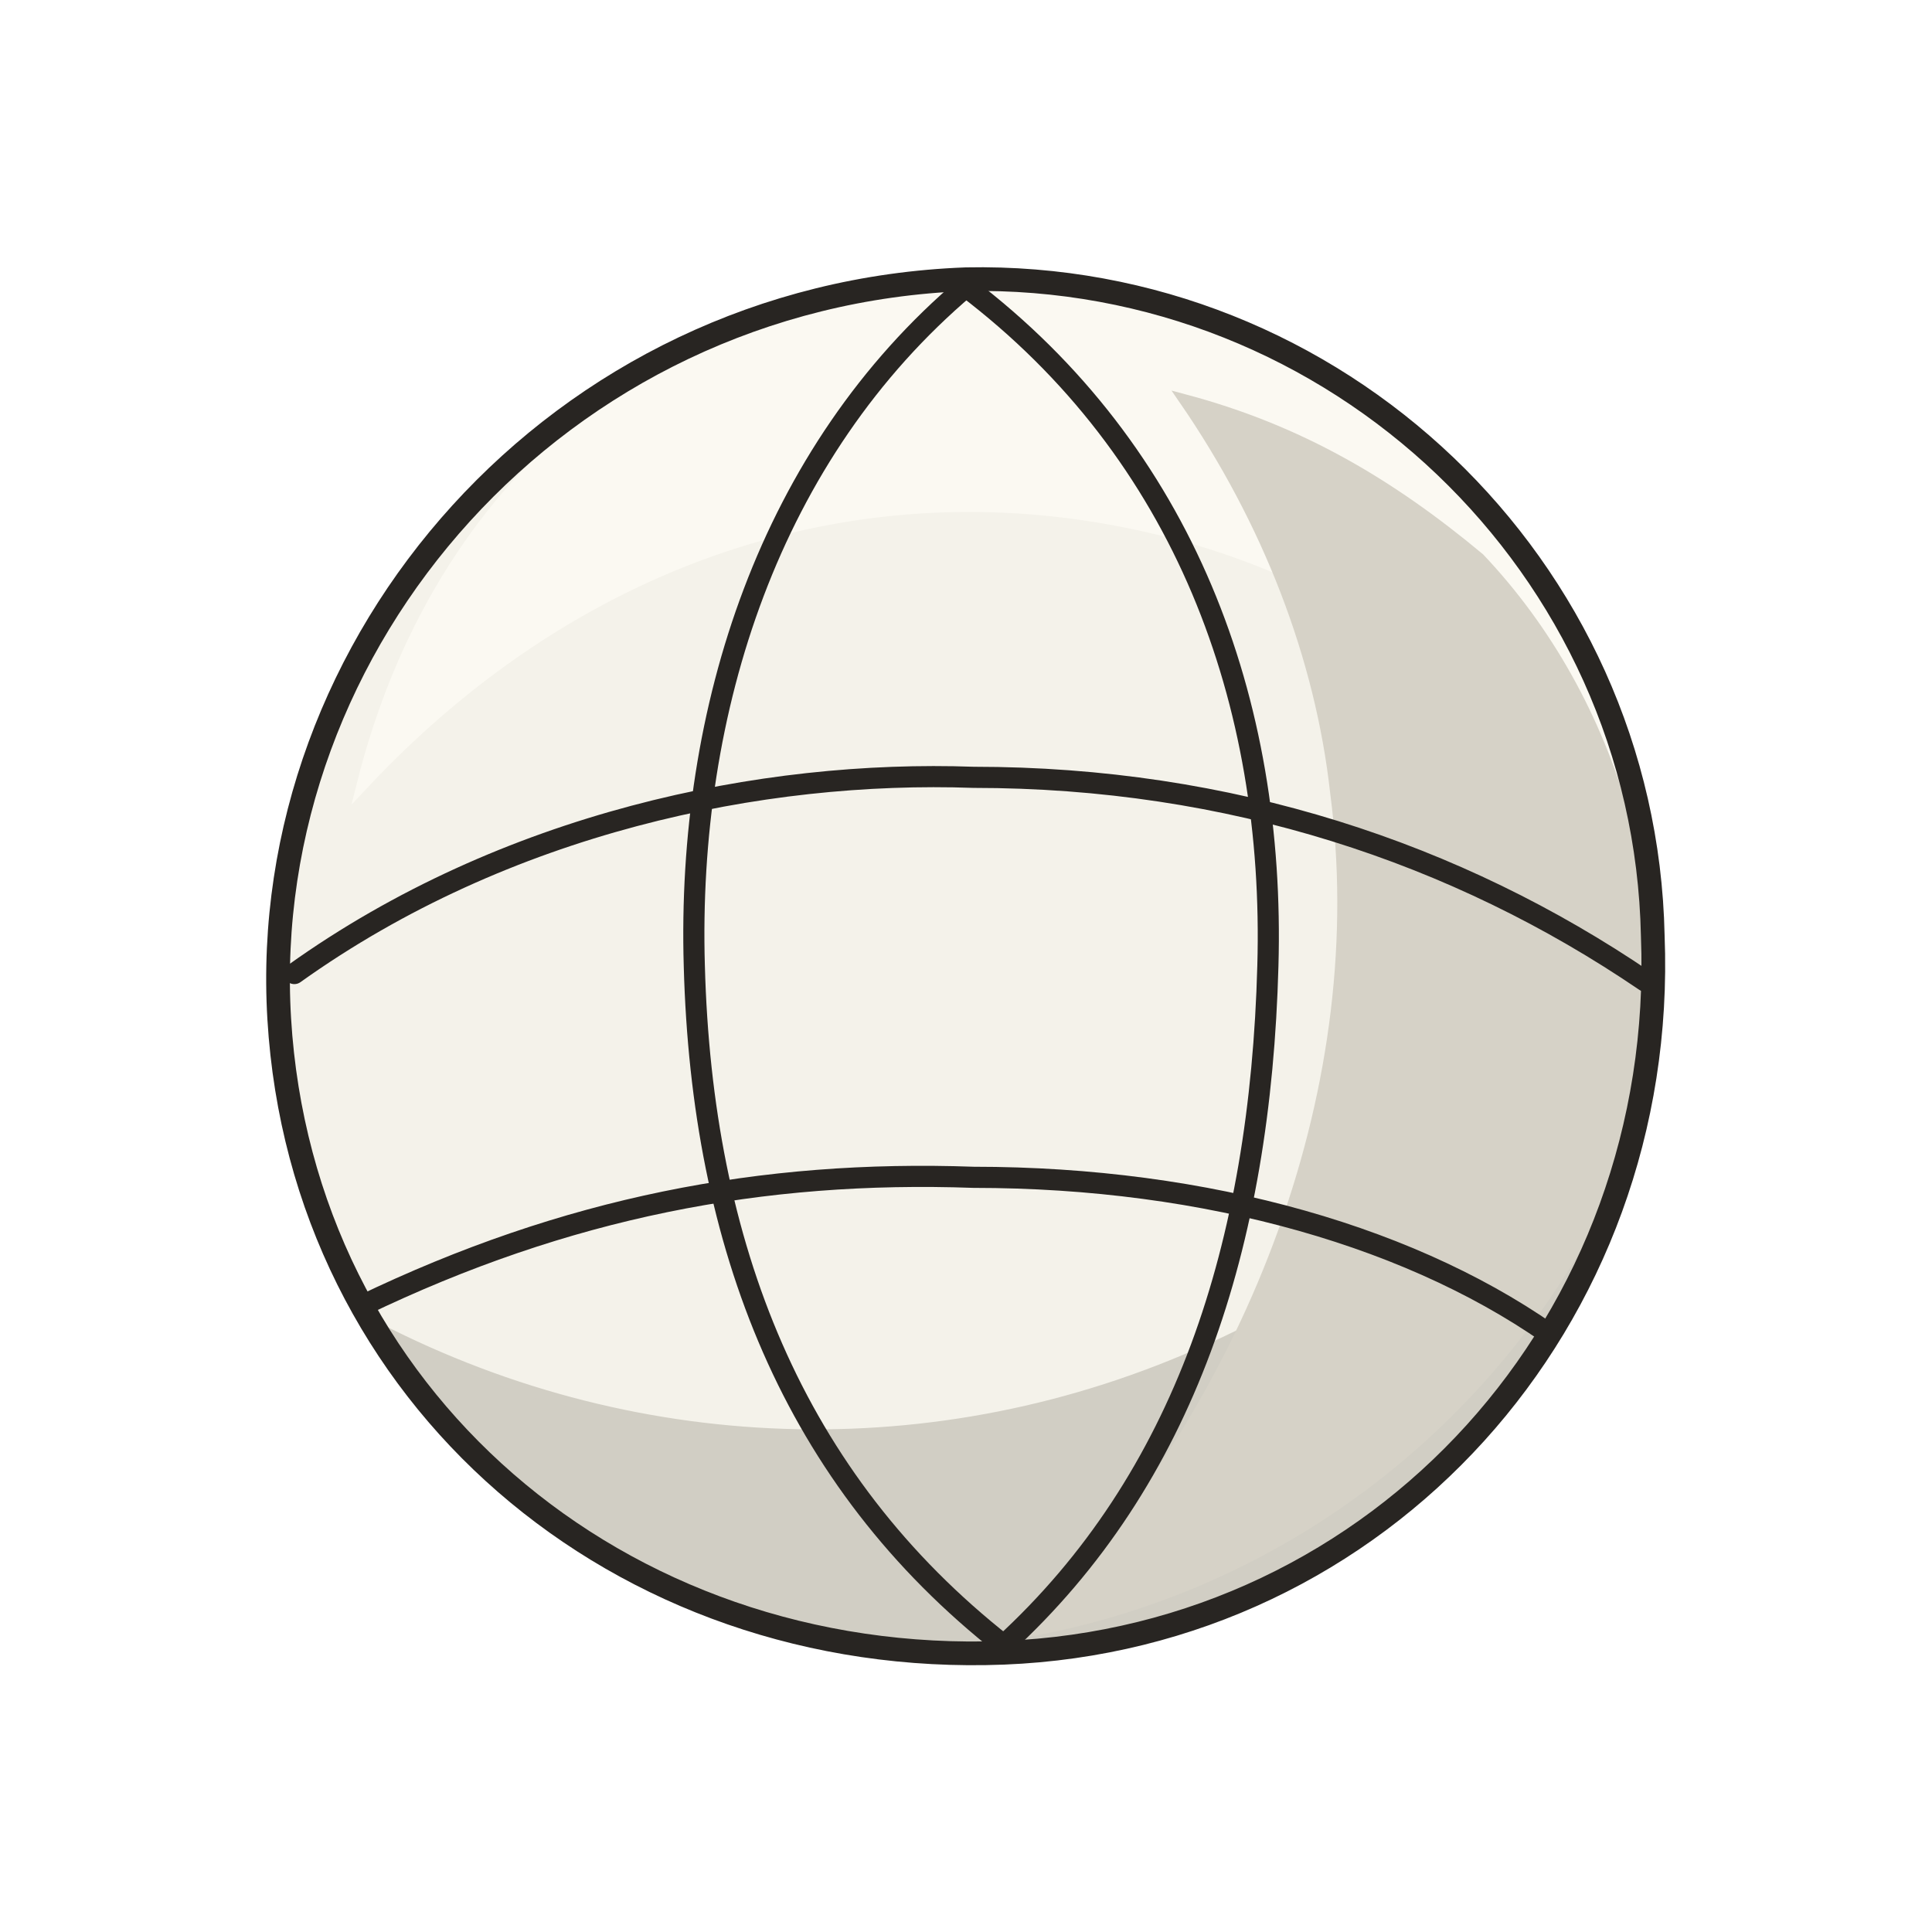
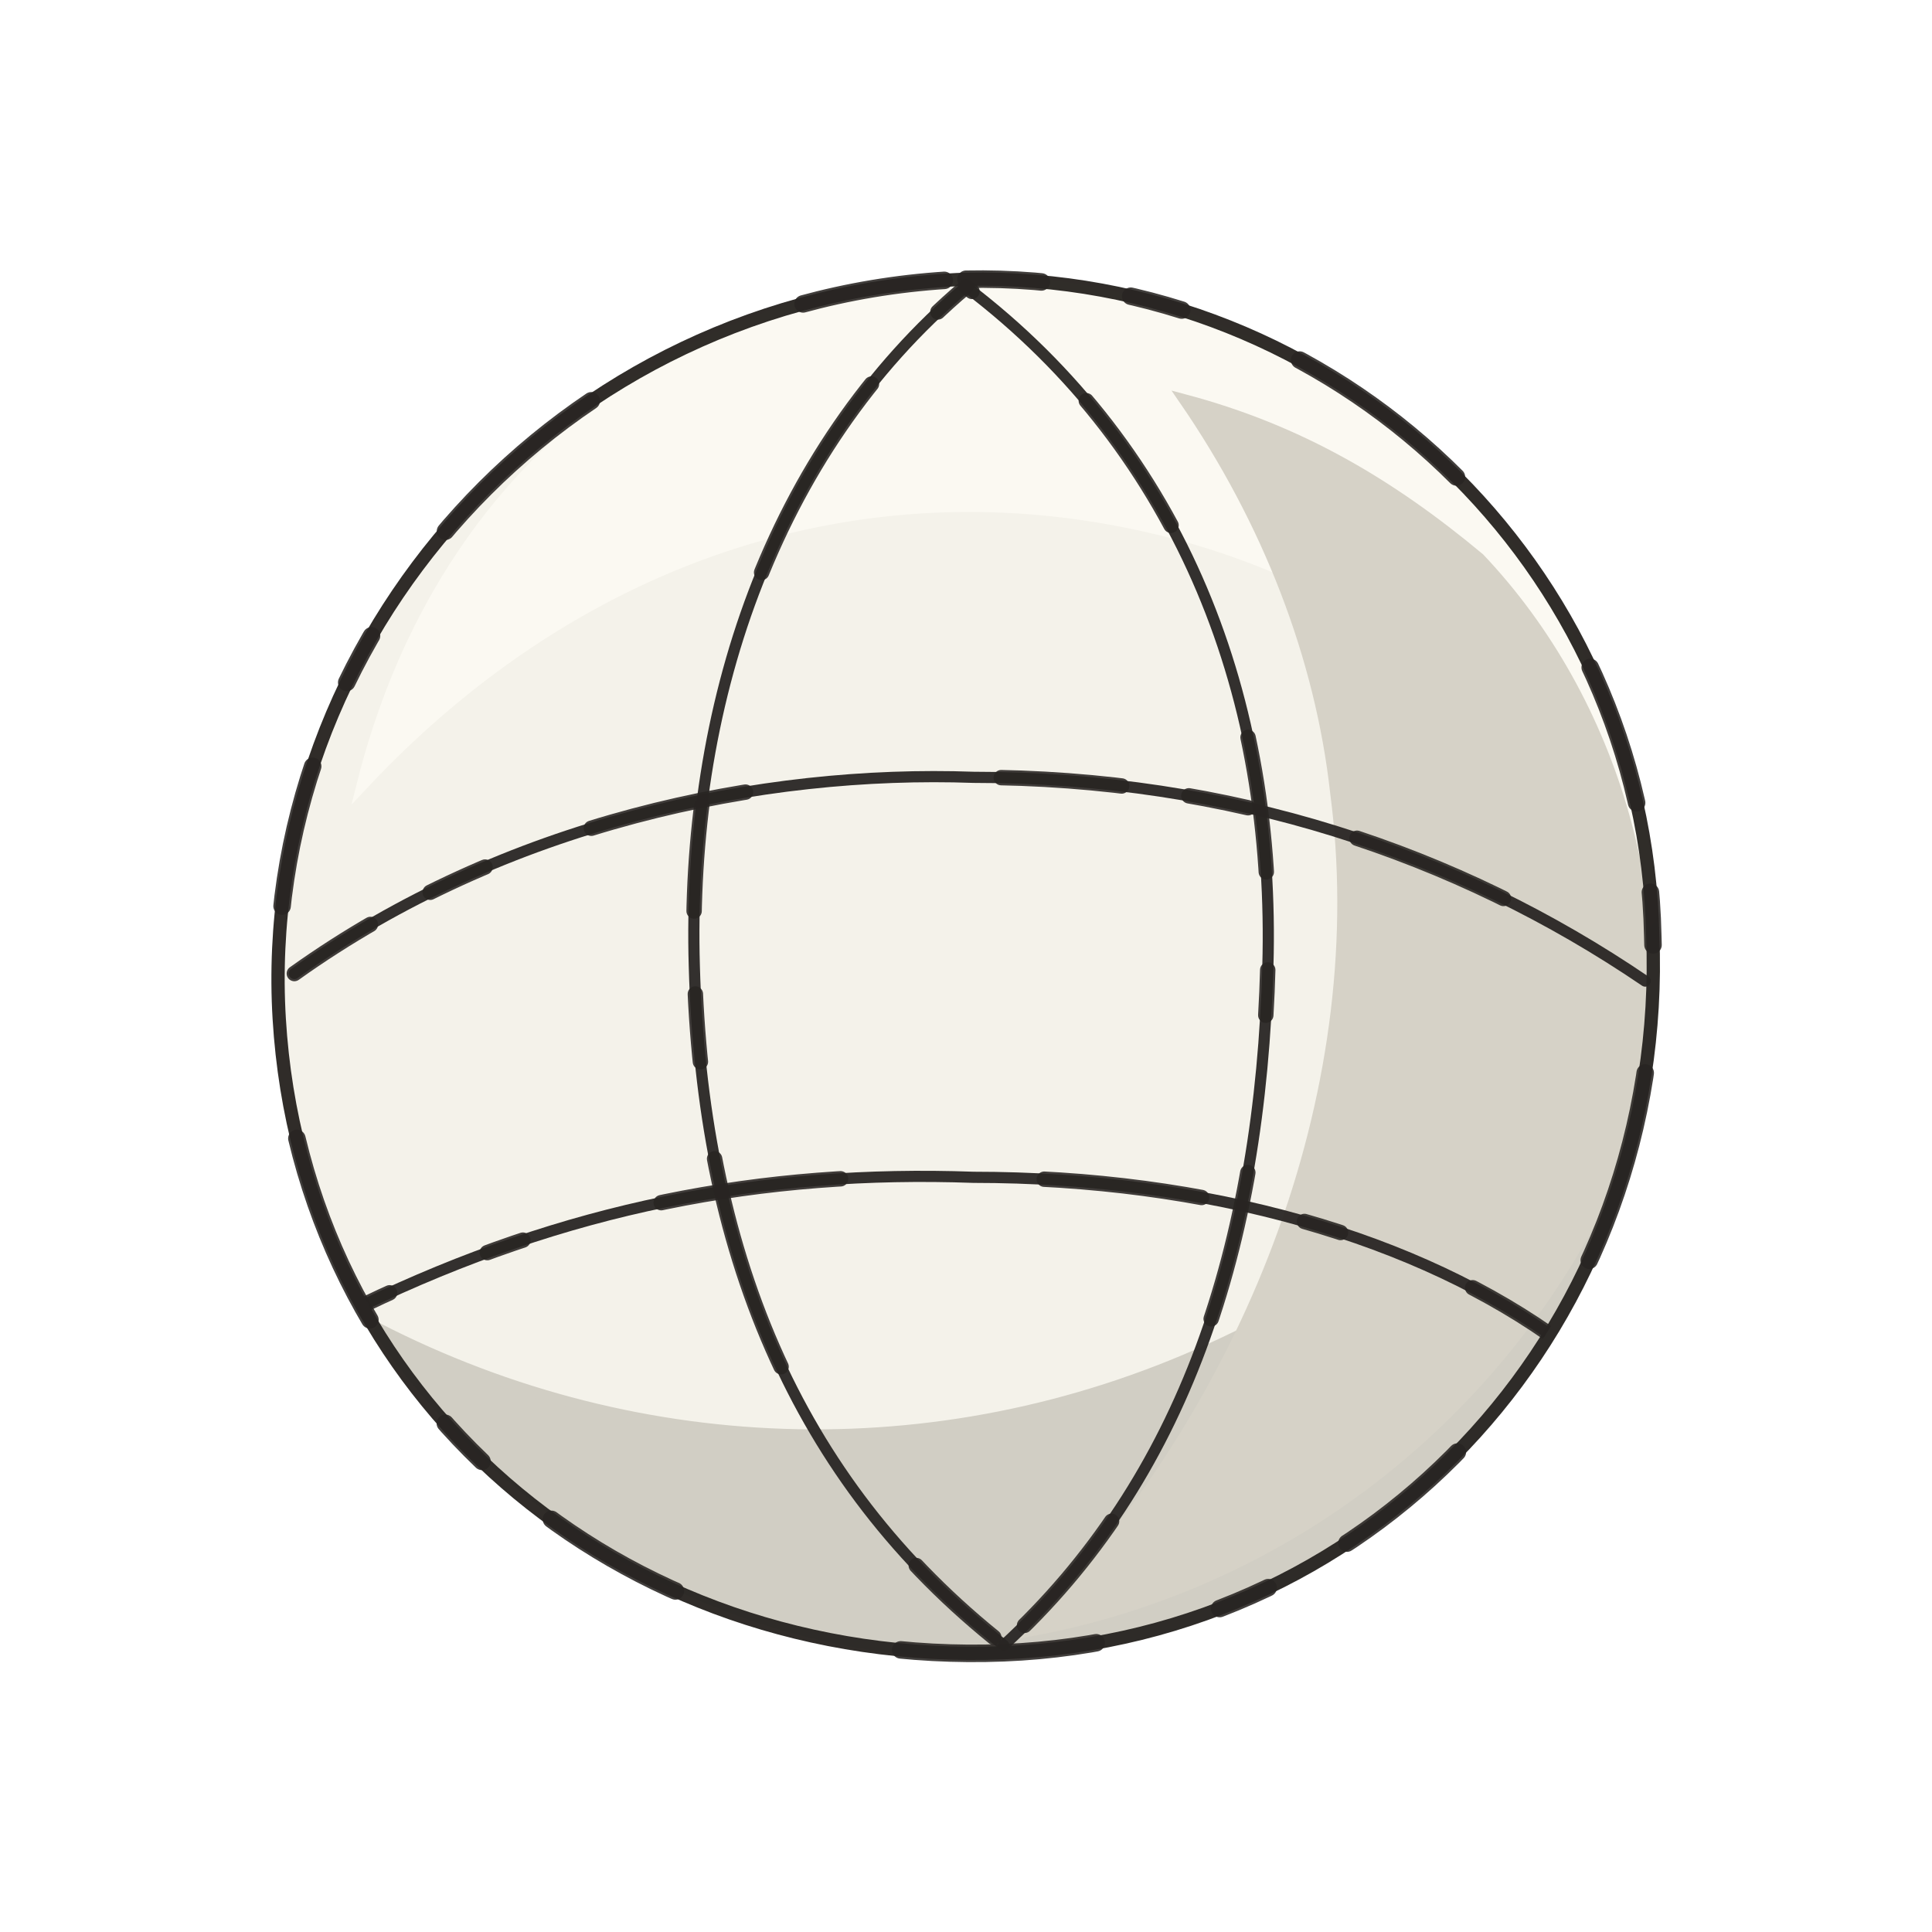
<svg xmlns="http://www.w3.org/2000/svg" viewBox="0 0 256 256" role="img" shape-rendering="geometricPrecision" data-model="hand-drawn-spherical-quotient" data-style="hand-drawn-cel-silhouette">
  <defs>
    <clipPath id="sphereClip">
      <circle cx="128" cy="128" r="91" />
    </clipPath>
  </defs>
  <g>
    <path d="M128 37 C177 36 218 75 219 124 C221 175 183 217 133 219 C82 221 40 185 37 135 C34 85 74 39 128 37 Z" fill="#f4f2ea" stroke="#f4f2ea" stroke-width="1.5" stroke-linejoin="round" />
    <path d="M128 37 C178 38 217 77 219 124 C207 97 183 77 153 70 C115 61 77 73 48 104 C58 64 88 39 128 37 Z" fill="#fbf9f2" stroke="#fbf9f2" stroke-width="1.5" />
    <path d="M219 124 C221 175 183 217 133 219 C98 220 68 202 50 176 C85 194 126 195 162 178 C190 165 207 146 219 124 Z" fill="#d1cec4" stroke="#d1cec4" stroke-width="1.5" />
    <path d="M196 74 C214 93 222 121 217 148 C204 183 174 209 137 216 C167 185 182 143 177 105 C175 87 168 69 157 53 C172 57 184 64 196 74 Z" fill="#d6d2c7" stroke="#d6d2c7" stroke-width="1.5" />
  </g>
-   <path d="M128 37 C177 36 218 75 219 124 C221 175 183 217 133 219 C82 221 40 185 37 135 C34 85 74 39 128 37 Z" fill="none" stroke="#282522" stroke-width="3.14" stroke-linecap="round" stroke-linejoin="round" vector-effect="non-scaling-stroke" />
-   <g clip-path="url(#sphereClip)" fill="none" stroke="#282522" stroke-width="2.8" stroke-linecap="round" stroke-linejoin="round">
-     <path d="M39 129 C67 109 101 102 129 103 C163 103 193 113 218 130" vector-effect="non-scaling-stroke" />
-     <path d="M48 173 C75 160 101 155 129 156 C160 156 188 164 207 178" vector-effect="non-scaling-stroke" />
-     <path d="M128 38 C102 60 91 94 92 128 C93 165 105 196 133 218" vector-effect="non-scaling-stroke" />
-     <path d="M128 38 C157 60 169 93 168 128 C167 165 157 196 133 218" vector-effect="non-scaling-stroke" />
+   <path d="M128 37 C177 36 218 75 219 124 C221 175 183 217 133 219 C82 221 40 185 37 135 C34 85 74 39 128 37 Z" fill="none" stroke="#282522" stroke-width="1.76" stroke-opacity="0.96" stroke-linecap="round" stroke-linejoin="round" vector-effect="non-scaling-stroke" data-ink-layer="gesture" />
+   <path d="M128 37 C177 36 218 75 219 124 C221 175 183 217 133 219 C82 221 40 185 37 135 C34 85 74 39 128 37 Z" fill="none" stroke="#282522" pathLength="100" stroke-width="2.32" stroke-opacity="0.88" stroke-dasharray="19 12 7 17 26 31" stroke-dashoffset="9" stroke-linecap="round" stroke-linejoin="round" vector-effect="non-scaling-stroke" data-ink-layer="pressure" />
+   <g clip-path="url(#sphereClip)" fill="none" stroke="#282522" stroke-linecap="round" stroke-linejoin="round">
+     <path d="M39 129 C67 109 101 102 129 103 C163 103 193 113 218 130" stroke-width="1.48" stroke-opacity="0.94" vector-effect="non-scaling-stroke" data-ink-layer="gesture" />
+     <path d="M48 173 C75 160 101 155 129 156 C160 156 188 164 207 178" stroke-width="1.48" stroke-opacity="0.94" vector-effect="non-scaling-stroke" data-ink-layer="gesture" />
+     <path d="M128 38 C102 60 91 94 92 128 C93 165 105 196 133 218" stroke-width="1.48" stroke-opacity="0.94" vector-effect="non-scaling-stroke" data-ink-layer="gesture" />
+     <path d="M128 38 C157 60 169 93 168 128 C167 165 157 196 133 218" stroke-width="1.48" stroke-opacity="0.94" vector-effect="non-scaling-stroke" data-ink-layer="gesture" />
+     <path d="M39 129 C67 109 101 102 129 103 C163 103 193 113 218 130" pathLength="100" stroke-width="2.04" stroke-opacity="0.88" stroke-dasharray="16 9 8 15 21 34" stroke-dashoffset="4" vector-effect="non-scaling-stroke" data-ink-layer="pressure" />
+     <path d="M48 173 C75 160 101 155 129 156 C160 156 188 164 207 178" pathLength="100" stroke-width="2.04" stroke-opacity="0.88" stroke-dasharray="21 14 5 19 24 27" stroke-dashoffset="17" vector-effect="non-scaling-stroke" data-ink-layer="pressure" />
+     <path d="M128 38 C102 60 91 94 92 128 C93 165 105 196 133 218" pathLength="100" stroke-width="2.04" stroke-opacity="0.88" stroke-dasharray="14 11 9 13 29 32" stroke-dashoffset="29" vector-effect="non-scaling-stroke" data-ink-layer="pressure" />
+     <path d="M128 38 C157 60 169 93 168 128 C167 165 157 196 133 218" pathLength="100" stroke-width="2.04" stroke-opacity="0.88" stroke-dasharray="18 13 6 21 20 30" stroke-dashoffset="36" vector-effect="non-scaling-stroke" data-ink-layer="pressure" />
  </g>
</svg>
